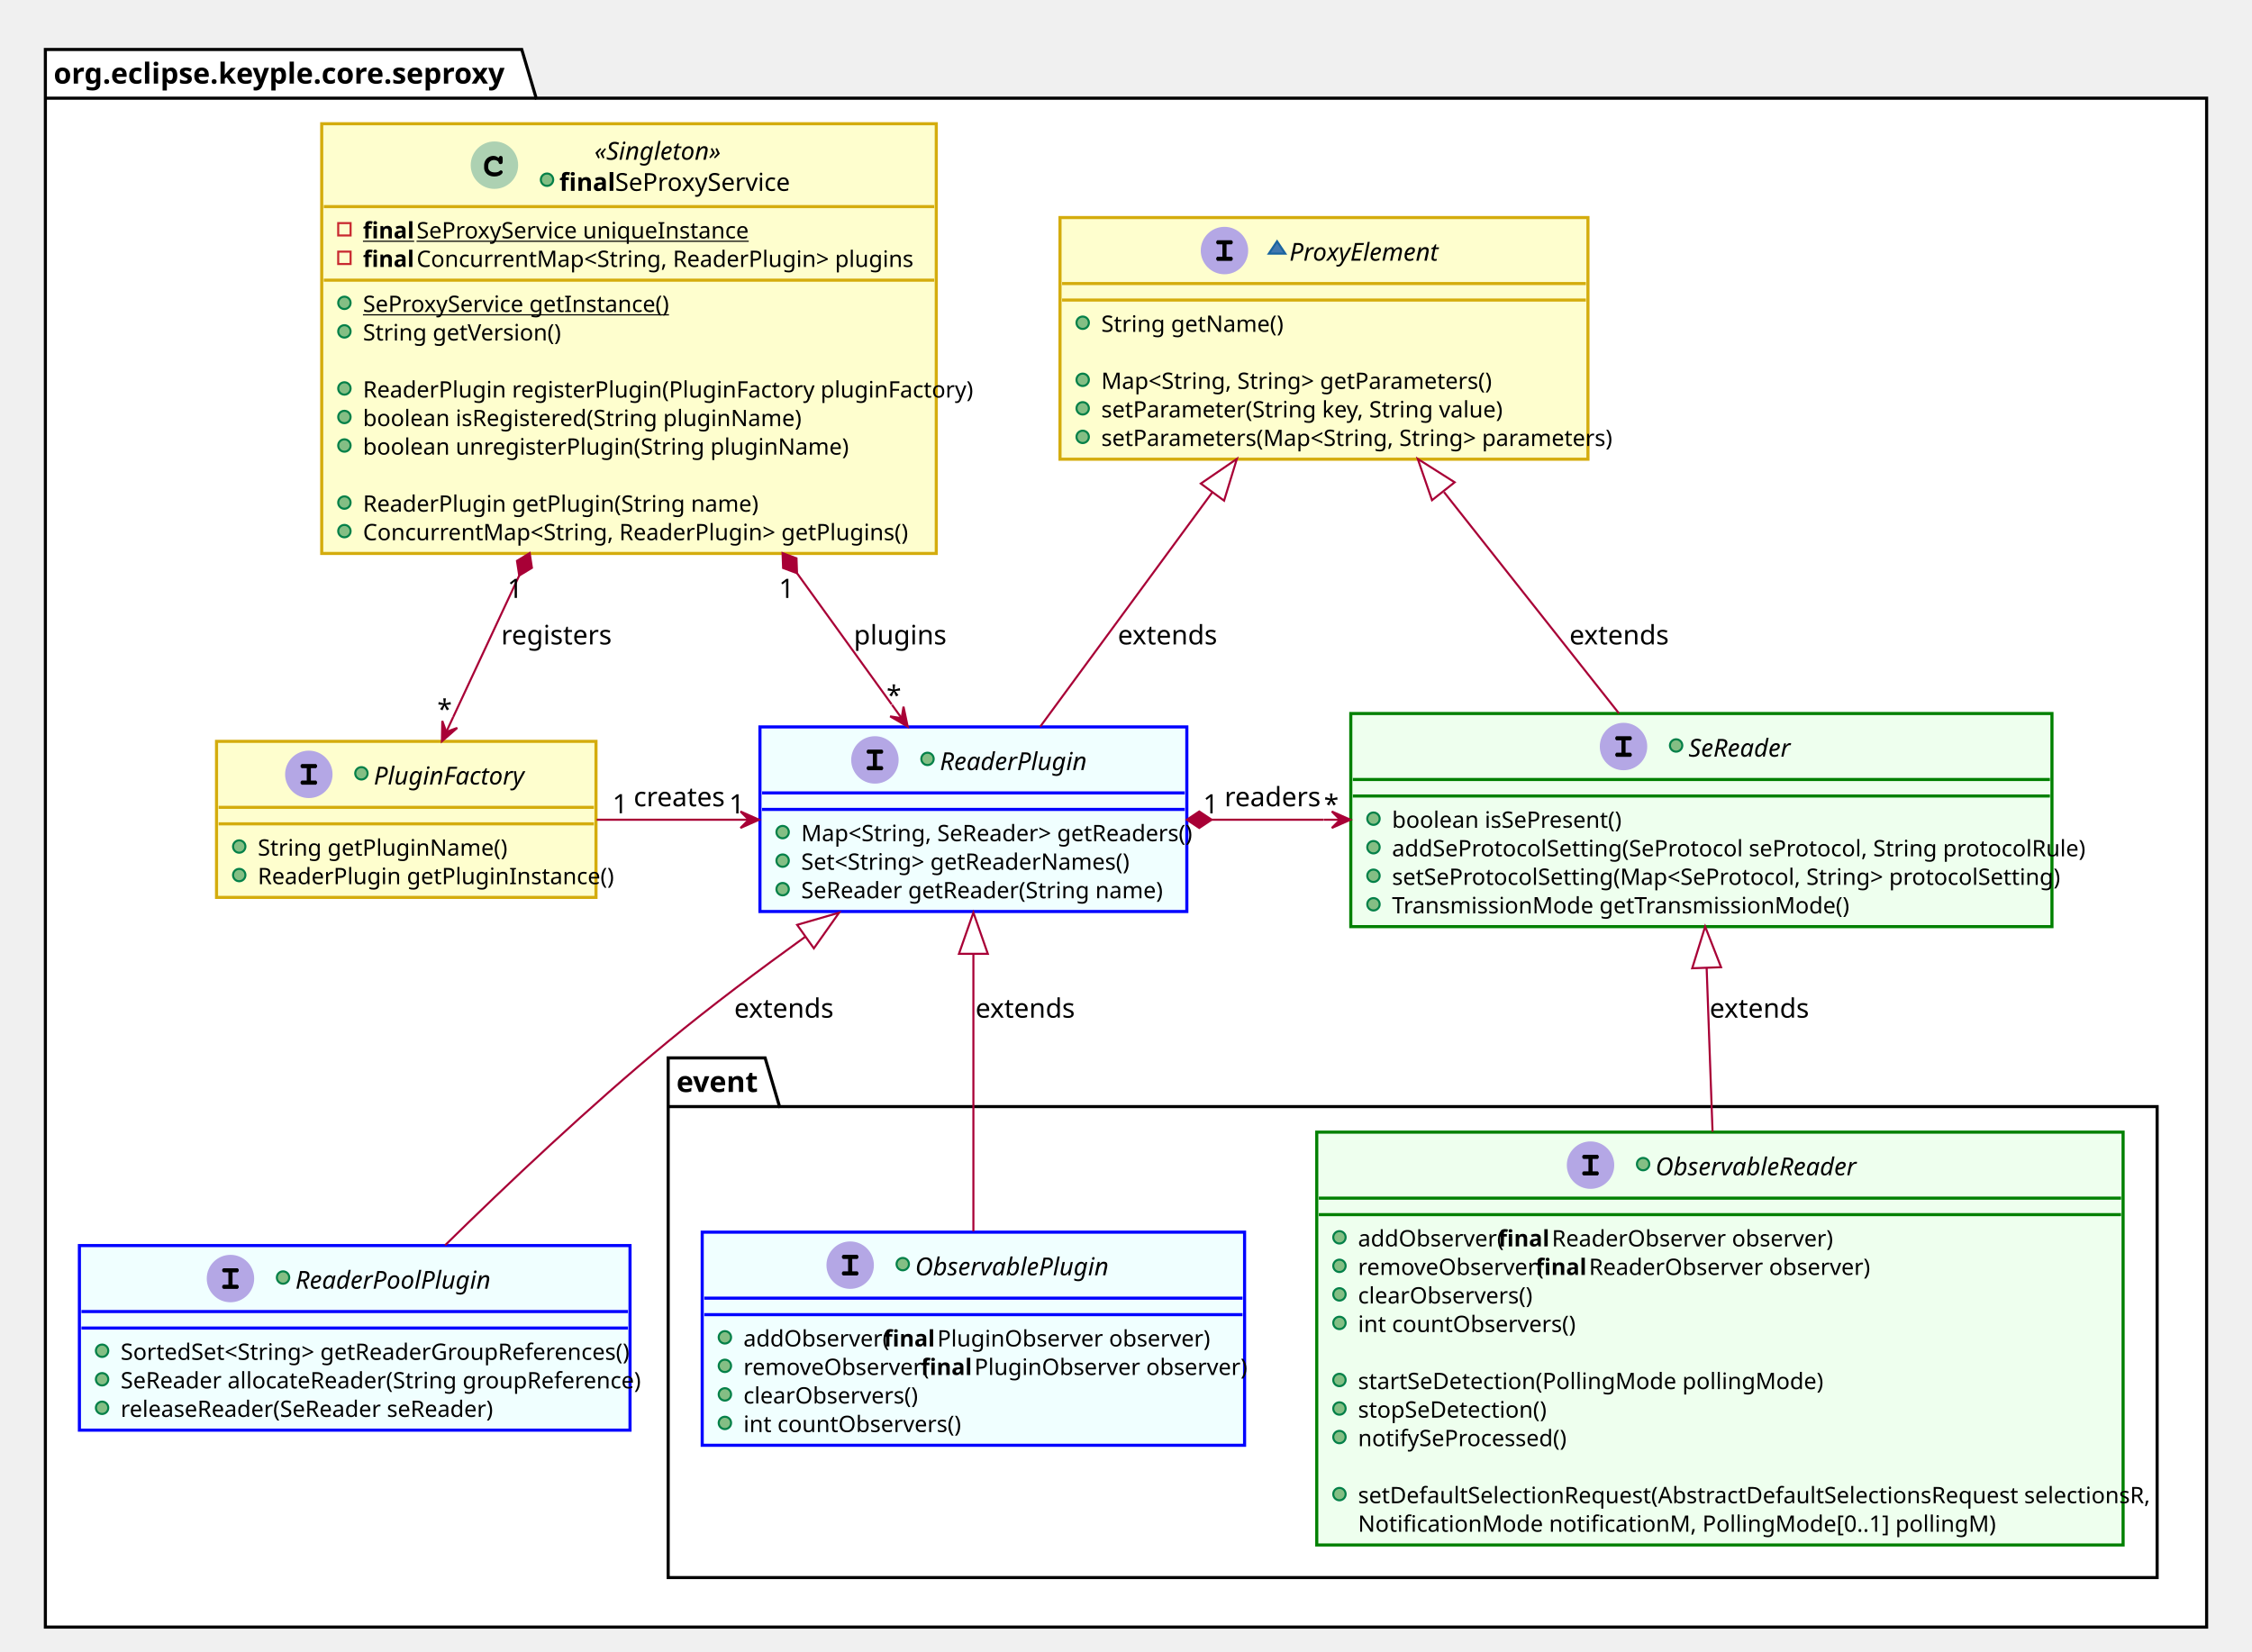
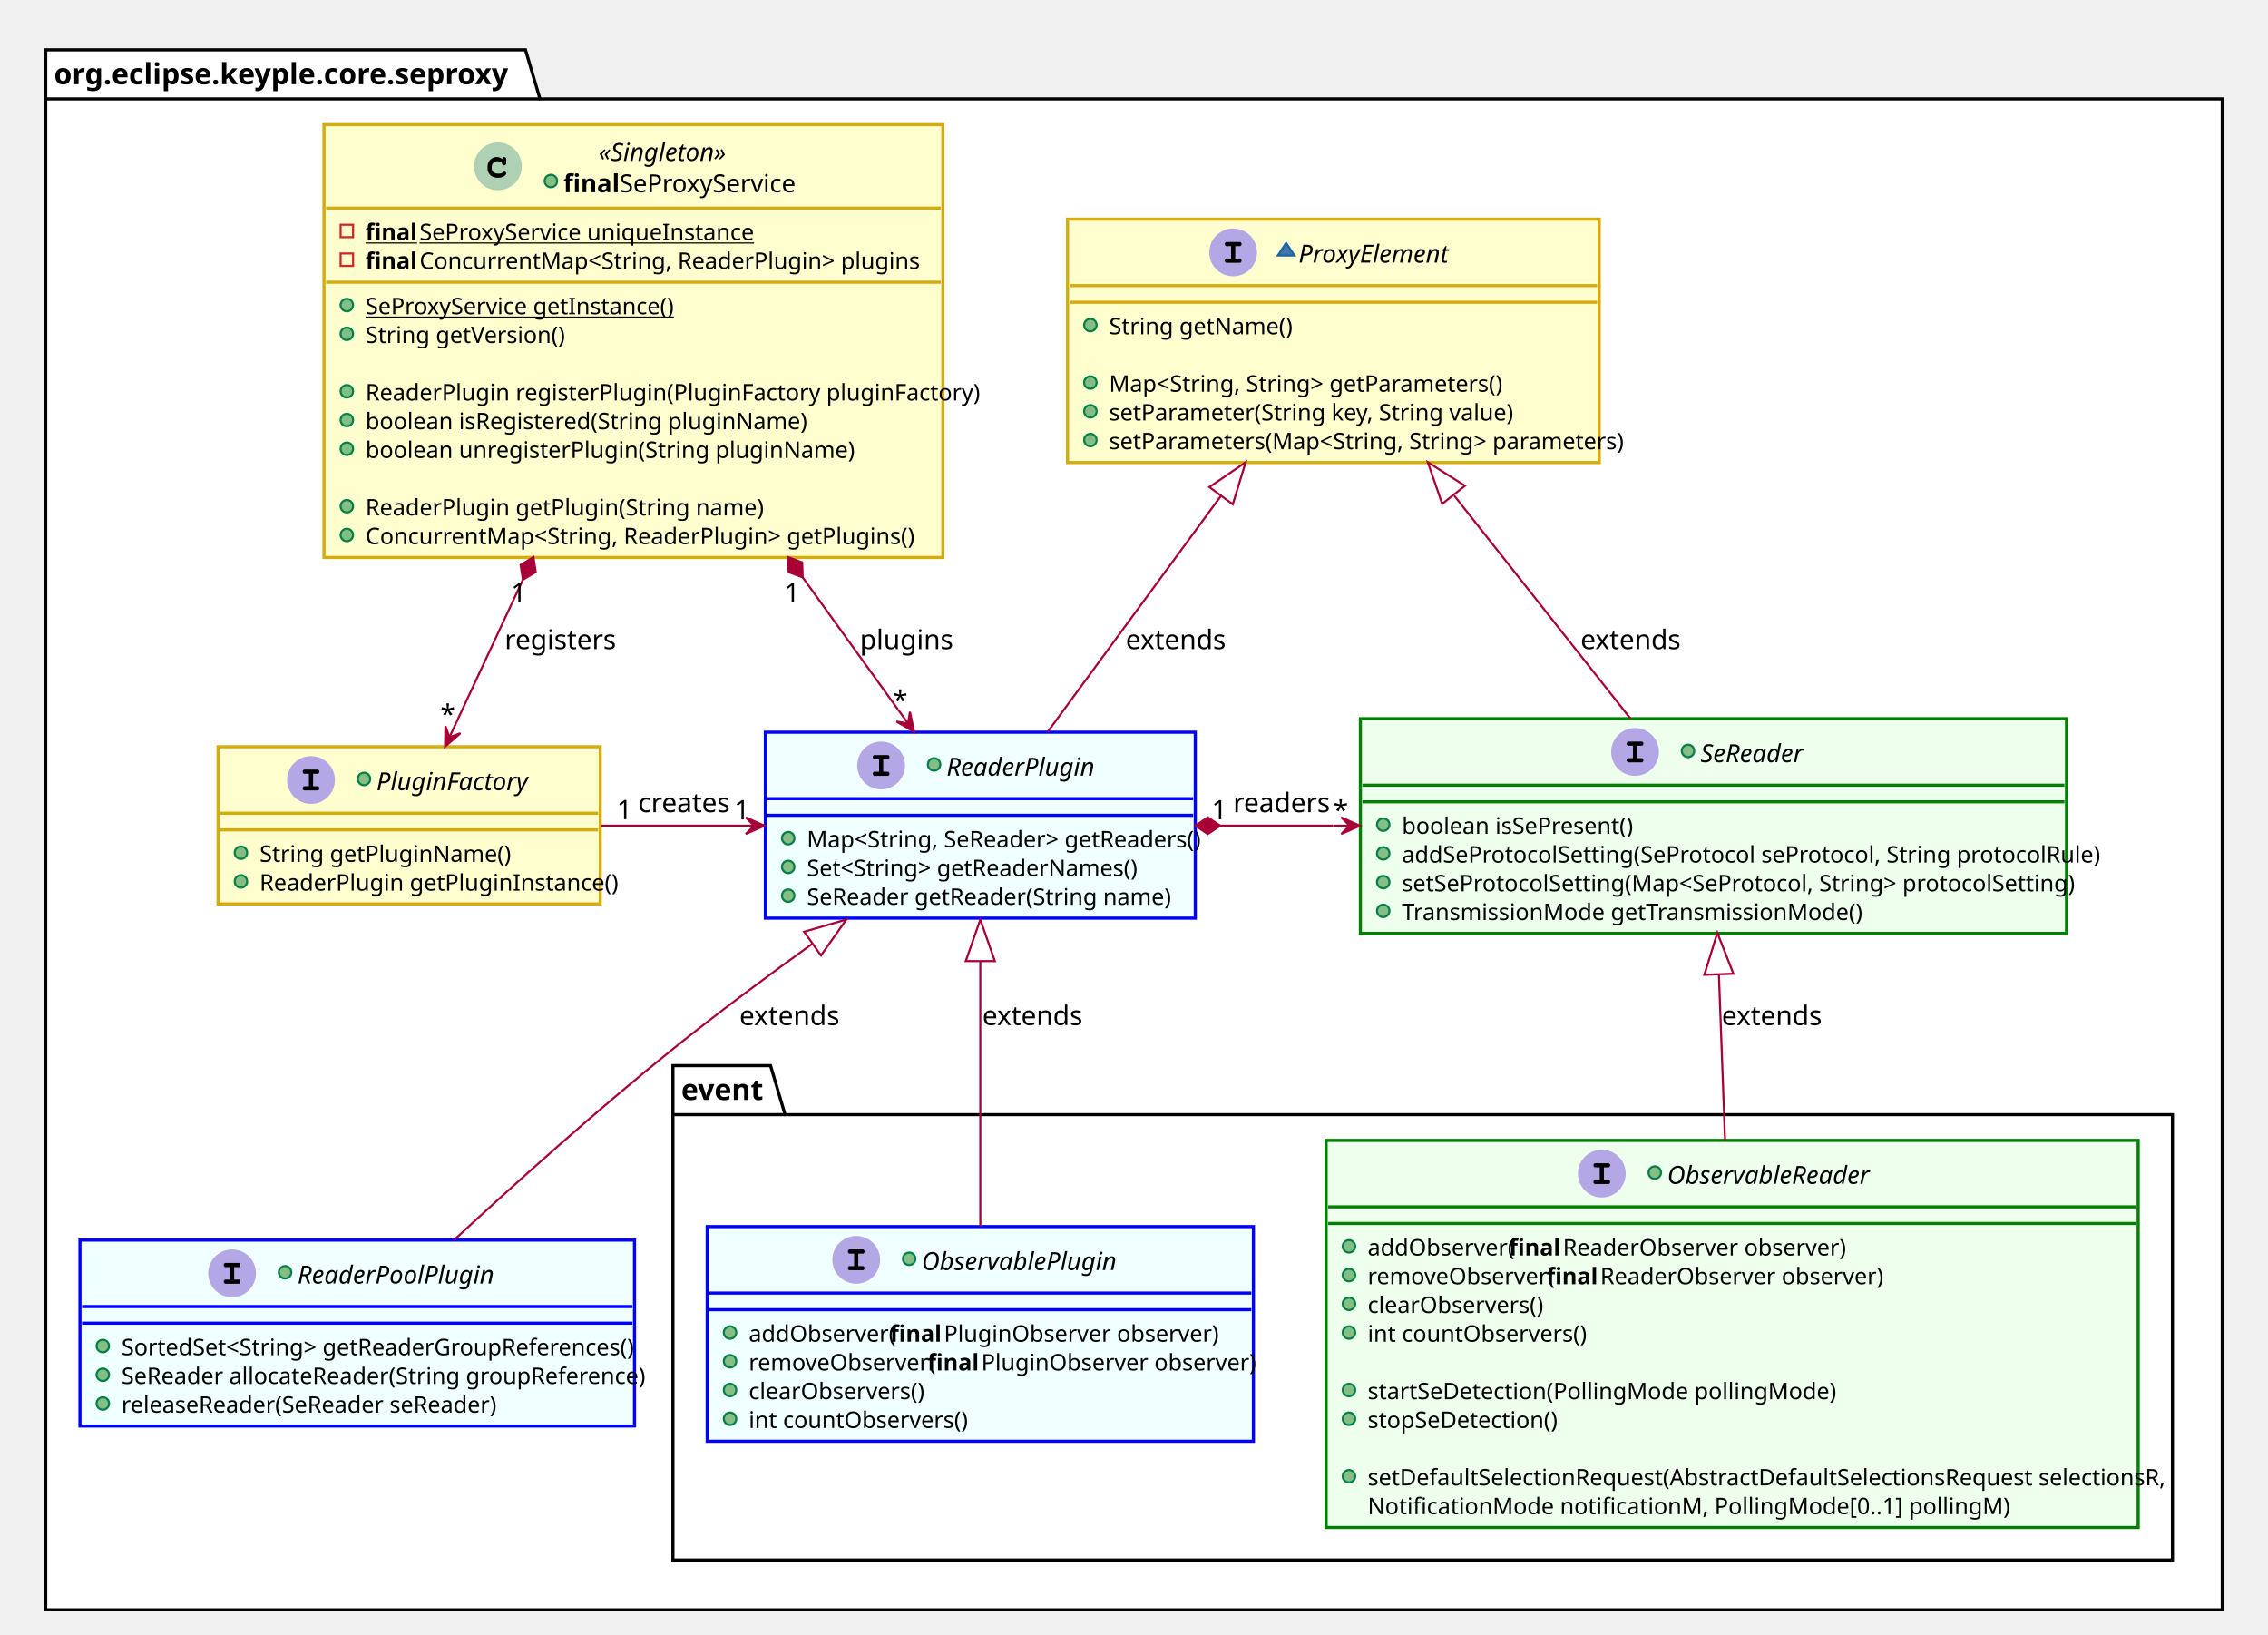
- <svg xmlns="http://www.w3.org/2000/svg" contentScriptType="application/ecmascript" contentStyleType="text/css" height="801px" preserveAspectRatio="none" style="width:1092px;height:801px;" version="1.1" viewBox="0 0 1092 801" width="1092px" zoomAndPan="magnify">
+ <svg xmlns="http://www.w3.org/2000/svg" contentScriptType="application/ecmascript" contentStyleType="text/css" height="787px" preserveAspectRatio="none" style="width:1092px;height:787px;" version="1.1" viewBox="0 0 1092 787" width="1092px" zoomAndPan="magnify">
  <defs />
  <g>
-     <polygon fill="#FFFFFF" points="22,24,253,24,260,47.609,1070,47.609,1070,789,22,789,22,24" style="stroke: #000000; stroke-width: 1.5;" />
+     <polygon fill="#FFFFFF" points="22,24,253,24,260,47.609,1070,47.609,1070,775,22,775,22,24" style="stroke: #000000; stroke-width: 1.5;" />
    <line style="stroke: #000000; stroke-width: 1.5;" x1="22" x2="260" y1="47.609" y2="47.609" />
    <text fill="#000000" font-family="sans-serif" font-size="14" font-weight="bold" lengthAdjust="spacingAndGlyphs" textLength="225" x="26" y="40.533">org.eclipse.keyple.core.seproxy</text>
-     <polygon fill="#FFFFFF" points="324,513,371,513,378,536.609,1046,536.609,1046,765,324,765,324,513" style="stroke: #000000; stroke-width: 1.5;" />
+     <polygon fill="#FFFFFF" points="324,513,371,513,378,536.609,1046,536.609,1046,751,324,751,324,513" style="stroke: #000000; stroke-width: 1.5;" />
    <line style="stroke: #000000; stroke-width: 1.5;" x1="324" x2="378" y1="536.609" y2="536.609" />
    <text fill="#000000" font-family="sans-serif" font-size="14" font-weight="bold" lengthAdjust="spacingAndGlyphs" textLength="41" x="328" y="529.533">event</text>
    <rect fill="#FEFECE" height="208.383" id="SeProxyService" style="stroke: #D4AC0D; stroke-width: 1.5;" width="298" x="156" y="60" />
    <ellipse cx="239.75" cy="80.094" fill="#ADD1B2" rx="11" ry="11" style="stroke: #ADD1B2; stroke-width: 1.0;" />
    <path d="M241.75,76.594 Q241.953,76.094 242.188,75.844 Q242.422,75.594 242.688,75.594 Q243.156,75.594 243.453,75.875 Q243.75,76.156 243.75,76.812 L243.75,78.375 Q243.75,79.031 243.469,79.312 Q243.188,79.594 242.75,79.594 Q242.359,79.594 242.109,79.422 Q241.859,79.25 241.75,78.797 Q241.703,78.484 241.531,78.312 Q241.219,77.984 240.656,77.797 Q240.094,77.594 239.531,77.594 Q238.828,77.594 238.234,77.875 Q237.656,78.156 237.203,78.781 Q236.75,79.406 236.75,80.266 L236.75,81.188 Q236.75,82.219 237.594,82.906 Q238.438,83.594 239.938,83.594 Q240.828,83.594 241.453,83.391 Q241.812,83.281 242.219,82.922 Q242.484,82.719 242.625,82.656 Q242.766,82.594 242.938,82.594 Q243.266,82.594 243.5,82.859 Q243.75,83.109 243.75,83.469 Q243.75,83.812 243.406,84.219 Q242.906,84.812 242.109,85.141 Q241.062,85.594 239.781,85.594 Q238.281,85.594 237.078,85 Q236.109,84.531 235.422,83.516 Q234.75,82.5 234.75,81.297 L234.75,80.203 Q234.75,78.953 235.344,77.859 Q235.953,76.766 237,76.188 Q238.062,75.594 239.25,75.594 Q239.969,75.594 240.594,75.844 Q241.219,76.094 241.75,76.594 Z " />
    <text fill="#000000" font-family="sans-serif" font-size="12" font-style="italic" lengthAdjust="spacingAndGlyphs" textLength="66" x="288.25" y="77.457">«Singleton»</text>
    <ellipse cx="265.25" cy="87.141" fill="#84BE84" rx="3" ry="3" style="stroke: #038048; stroke-width: 1.0;" />
    <text fill="#000000" font-family="sans-serif" font-size="12" font-weight="bold" lengthAdjust="spacingAndGlyphs" textLength="24" x="271.25" y="92.551">final</text>
    <text fill="#000000" font-family="sans-serif" font-size="12" lengthAdjust="spacingAndGlyphs" textLength="84" x="298.25" y="92.551">SeProxyService</text>
    <line style="stroke: #D4AC0D; stroke-width: 1.5;" x1="157" x2="453" y1="100.188" y2="100.188" />
    <rect fill="none" height="6" style="stroke: #C82930; stroke-width: 1.0;" width="6" x="164" y="108.188" />
    <text fill="#000000" font-family="sans-serif" font-size="11" font-weight="bold" lengthAdjust="spacingAndGlyphs" text-decoration="underline" textLength="23" x="176" y="115.606">final</text>
    <text fill="#000000" font-family="sans-serif" font-size="11" lengthAdjust="spacingAndGlyphs" text-decoration="underline" textLength="154" x="202" y="115.606">SeProxyService uniqueInstance</text>
    <rect fill="none" height="6" style="stroke: #C82930; stroke-width: 1.0;" width="6" x="164" y="122.023" />
    <text fill="#000000" font-family="sans-serif" font-size="11" font-weight="bold" lengthAdjust="spacingAndGlyphs" textLength="23" x="176" y="129.442">final</text>
    <text fill="#000000" font-family="sans-serif" font-size="11" lengthAdjust="spacingAndGlyphs" textLength="220" x="202" y="129.442">ConcurrentMap&lt;String, ReaderPlugin&gt; plugins</text>
    <line style="stroke: #D4AC0D; stroke-width: 1.5;" x1="157" x2="453" y1="135.859" y2="135.859" />
    <ellipse cx="167" cy="146.859" fill="#84BE84" rx="3" ry="3" style="stroke: #038048; stroke-width: 1.0;" />
    <text fill="#000000" font-family="sans-serif" font-size="11" lengthAdjust="spacingAndGlyphs" text-decoration="underline" textLength="145" x="176" y="151.278">SeProxyService getInstance()</text>
    <ellipse cx="167" cy="160.695" fill="#84BE84" rx="3" ry="3" style="stroke: #038048; stroke-width: 1.0;" />
    <text fill="#000000" font-family="sans-serif" font-size="11" lengthAdjust="spacingAndGlyphs" textLength="92" x="176" y="165.114">String getVersion()</text>
    <text fill="#000000" font-family="sans-serif" font-size="11" lengthAdjust="spacingAndGlyphs" textLength="0" x="179" y="178.95" />
    <ellipse cx="167" cy="188.367" fill="#84BE84" rx="3" ry="3" style="stroke: #038048; stroke-width: 1.0;" />
    <text fill="#000000" font-family="sans-serif" font-size="11" lengthAdjust="spacingAndGlyphs" textLength="272" x="176" y="192.786">ReaderPlugin registerPlugin(PluginFactory pluginFactory)</text>
    <ellipse cx="167" cy="202.203" fill="#84BE84" rx="3" ry="3" style="stroke: #038048; stroke-width: 1.0;" />
    <text fill="#000000" font-family="sans-serif" font-size="11" lengthAdjust="spacingAndGlyphs" textLength="195" x="176" y="206.622">boolean isRegistered(String pluginName)</text>
    <ellipse cx="167" cy="216.039" fill="#84BE84" rx="3" ry="3" style="stroke: #038048; stroke-width: 1.0;" />
    <text fill="#000000" font-family="sans-serif" font-size="11" lengthAdjust="spacingAndGlyphs" textLength="212" x="176" y="220.458">boolean unregisterPlugin(String pluginName)</text>
    <text fill="#000000" font-family="sans-serif" font-size="11" lengthAdjust="spacingAndGlyphs" textLength="0" x="179" y="234.294" />
    <ellipse cx="167" cy="243.711" fill="#84BE84" rx="3" ry="3" style="stroke: #038048; stroke-width: 1.0;" />
    <text fill="#000000" font-family="sans-serif" font-size="11" lengthAdjust="spacingAndGlyphs" textLength="174" x="176" y="248.13">ReaderPlugin getPlugin(String name)</text>
    <ellipse cx="167" cy="257.547" fill="#84BE84" rx="3" ry="3" style="stroke: #038048; stroke-width: 1.0;" />
    <text fill="#000000" font-family="sans-serif" font-size="11" lengthAdjust="spacingAndGlyphs" textLength="243" x="176" y="261.966">ConcurrentMap&lt;String, ReaderPlugin&gt; getPlugins()</text>
    <rect fill="#FEFECE" height="117.18" id="ProxyElement" style="stroke: #D4AC0D; stroke-width: 1.5;" width="256" x="514" y="105.5" />
    <ellipse cx="593.75" cy="121.5" fill="#B4A7E5" rx="11" ry="11" style="stroke: #B4A7E5; stroke-width: 1.0;" />
    <path d="M594.75,118.5 L594.75,124.5 L596.75,124.5 L597.234,124.5 L597.75,125.125 L597.75,125.5 L597.75,125.875 L597.234,126.5 L596.75,126.5 L590.75,126.5 L590.266,126.5 L589.75,125.875 L589.75,125.5 L589.75,125.125 L590.266,124.5 L590.75,124.5 L592.75,124.5 L592.75,118.5 L590.75,118.5 L590.266,118.5 L589.75,117.875 L589.75,117.5 L589.75,117.125 L590.266,116.5 L590.75,116.5 L596.75,116.5 L597.234,116.5 L597.75,117.125 L597.75,117.5 L597.75,117.875 L597.234,118.5 L596.75,118.5 L594.75,118.5 Z " />
    <polygon fill="#4177AF" points="619.25,117,615.25,123,623.25,123" style="stroke: #1963A0; stroke-width: 1.0;" />
    <text fill="#000000" font-family="sans-serif" font-size="12" font-style="italic" lengthAdjust="spacingAndGlyphs" textLength="77" x="625.25" y="126.41">ProxyElement</text>
    <line style="stroke: #D4AC0D; stroke-width: 1.5;" x1="515" x2="769" y1="137.5" y2="137.5" />
    <line style="stroke: #D4AC0D; stroke-width: 1.5;" x1="515" x2="769" y1="145.5" y2="145.5" />
    <ellipse cx="525" cy="156.5" fill="#84BE84" rx="3" ry="3" style="stroke: #038048; stroke-width: 1.0;" />
    <text fill="#000000" font-family="sans-serif" font-size="11" lengthAdjust="spacingAndGlyphs" textLength="81" x="534" y="160.919">String getName()</text>
    <text fill="#000000" font-family="sans-serif" font-size="11" lengthAdjust="spacingAndGlyphs" textLength="0" x="537" y="174.755" />
    <ellipse cx="525" cy="184.172" fill="#84BE84" rx="3" ry="3" style="stroke: #038048; stroke-width: 1.0;" />
    <text fill="#000000" font-family="sans-serif" font-size="11" lengthAdjust="spacingAndGlyphs" textLength="175" x="534" y="188.591">Map&lt;String, String&gt; getParameters()</text>
    <ellipse cx="525" cy="198.008" fill="#84BE84" rx="3" ry="3" style="stroke: #038048; stroke-width: 1.0;" />
    <text fill="#000000" font-family="sans-serif" font-size="11" lengthAdjust="spacingAndGlyphs" textLength="183" x="534" y="202.427">setParameter(String key, String value)</text>
    <ellipse cx="525" cy="211.844" fill="#84BE84" rx="3" ry="3" style="stroke: #038048; stroke-width: 1.0;" />
    <text fill="#000000" font-family="sans-serif" font-size="11" lengthAdjust="spacingAndGlyphs" textLength="230" x="534" y="216.263">setParameters(Map&lt;String, String&gt; parameters)</text>
    <rect fill="#FEFECE" height="75.672" id="PluginFactory" style="stroke: #D4AC0D; stroke-width: 1.5;" width="184" x="105" y="359.5" />
    <ellipse cx="149.75" cy="375.5" fill="#B4A7E5" rx="11" ry="11" style="stroke: #B4A7E5; stroke-width: 1.0;" />
    <path d="M150.75,372.5 L150.75,378.5 L152.75,378.5 L153.234,378.5 L153.75,379.125 L153.75,379.5 L153.75,379.875 L153.234,380.5 L152.75,380.5 L146.75,380.5 L146.266,380.5 L145.75,379.875 L145.75,379.5 L145.75,379.125 L146.266,378.5 L146.75,378.5 L148.75,378.5 L148.75,372.5 L146.75,372.5 L146.266,372.5 L145.75,371.875 L145.75,371.5 L145.75,371.125 L146.266,370.5 L146.75,370.5 L152.75,370.5 L153.234,370.5 L153.75,371.125 L153.75,371.5 L153.75,371.875 L153.234,372.5 L152.75,372.5 L150.75,372.5 Z " />
    <ellipse cx="175.25" cy="375" fill="#84BE84" rx="3" ry="3" style="stroke: #038048; stroke-width: 1.0;" />
    <text fill="#000000" font-family="sans-serif" font-size="12" font-style="italic" lengthAdjust="spacingAndGlyphs" textLength="75" x="181.25" y="380.41">PluginFactory</text>
    <line style="stroke: #D4AC0D; stroke-width: 1.5;" x1="106" x2="288" y1="391.5" y2="391.5" />
    <line style="stroke: #D4AC0D; stroke-width: 1.5;" x1="106" x2="288" y1="399.5" y2="399.5" />
    <ellipse cx="116" cy="410.5" fill="#84BE84" rx="3" ry="3" style="stroke: #038048; stroke-width: 1.0;" />
    <text fill="#000000" font-family="sans-serif" font-size="11" lengthAdjust="spacingAndGlyphs" textLength="109" x="125" y="414.919">String getPluginName()</text>
    <ellipse cx="116" cy="424.336" fill="#84BE84" rx="3" ry="3" style="stroke: #038048; stroke-width: 1.0;" />
    <text fill="#000000" font-family="sans-serif" font-size="11" lengthAdjust="spacingAndGlyphs" textLength="158" x="125" y="428.755">ReaderPlugin getPluginInstance()</text>
    <rect fill="#F0FFFF" height="89.508" id="ReaderPlugin" style="stroke: #0000FF; stroke-width: 1.5;" width="207" x="368.5" y="352.5" />
    <ellipse cx="424.25" cy="368.5" fill="#B4A7E5" rx="11" ry="11" style="stroke: #B4A7E5; stroke-width: 1.0;" />
    <path d="M425.25,365.5 L425.25,371.5 L427.25,371.5 L427.734,371.5 L428.25,372.125 L428.25,372.5 L428.25,372.875 L427.734,373.5 L427.25,373.5 L421.25,373.5 L420.766,373.5 L420.25,372.875 L420.25,372.5 L420.25,372.125 L420.766,371.5 L421.25,371.5 L423.25,371.5 L423.25,365.5 L421.25,365.5 L420.766,365.5 L420.25,364.875 L420.25,364.5 L420.25,364.125 L420.766,363.5 L421.25,363.5 L427.25,363.5 L427.734,363.5 L428.25,364.125 L428.25,364.5 L428.25,364.875 L427.734,365.5 L427.25,365.5 L425.25,365.5 Z " />
    <ellipse cx="449.75" cy="368" fill="#84BE84" rx="3" ry="3" style="stroke: #038048; stroke-width: 1.0;" />
    <text fill="#000000" font-family="sans-serif" font-size="12" font-style="italic" lengthAdjust="spacingAndGlyphs" textLength="76" x="455.75" y="373.41">ReaderPlugin</text>
    <line style="stroke: #0000FF; stroke-width: 1.5;" x1="369.5" x2="574.5" y1="384.5" y2="384.5" />
    <line style="stroke: #0000FF; stroke-width: 1.5;" x1="369.5" x2="574.5" y1="392.5" y2="392.5" />
    <ellipse cx="379.5" cy="403.5" fill="#84BE84" rx="3" ry="3" style="stroke: #038048; stroke-width: 1.0;" />
    <text fill="#000000" font-family="sans-serif" font-size="11" lengthAdjust="spacingAndGlyphs" textLength="181" x="388.5" y="407.919">Map&lt;String, SeReader&gt; getReaders()</text>
    <ellipse cx="379.5" cy="417.336" fill="#84BE84" rx="3" ry="3" style="stroke: #038048; stroke-width: 1.0;" />
    <text fill="#000000" font-family="sans-serif" font-size="11" lengthAdjust="spacingAndGlyphs" textLength="150" x="388.5" y="421.755">Set&lt;String&gt; getReaderNames()</text>
    <ellipse cx="379.5" cy="431.172" fill="#84BE84" rx="3" ry="3" style="stroke: #038048; stroke-width: 1.0;" />
    <text fill="#000000" font-family="sans-serif" font-size="11" lengthAdjust="spacingAndGlyphs" textLength="166" x="388.5" y="435.591">SeReader getReader(String name)</text>
    <rect fill="#EEFFEE" height="103.344" id="SeReader" style="stroke: #008000; stroke-width: 1.5;" width="340" x="655" y="346" />
    <ellipse cx="787.25" cy="362" fill="#B4A7E5" rx="11" ry="11" style="stroke: #B4A7E5; stroke-width: 1.0;" />
    <path d="M788.25,359 L788.25,365 L790.25,365 L790.734,365 L791.25,365.625 L791.25,366 L791.25,366.375 L790.734,367 L790.25,367 L784.25,367 L783.766,367 L783.25,366.375 L783.25,366 L783.25,365.625 L783.766,365 L784.25,365 L786.25,365 L786.25,359 L784.25,359 L783.766,359 L783.25,358.375 L783.25,358 L783.25,357.625 L783.766,357 L784.25,357 L790.25,357 L790.734,357 L791.25,357.625 L791.25,358 L791.25,358.375 L790.734,359 L790.25,359 L788.25,359 Z " />
    <ellipse cx="812.75" cy="361.5" fill="#84BE84" rx="3" ry="3" style="stroke: #038048; stroke-width: 1.0;" />
    <text fill="#000000" font-family="sans-serif" font-size="12" font-style="italic" lengthAdjust="spacingAndGlyphs" textLength="56" x="818.75" y="366.91">SeReader</text>
    <line style="stroke: #008000; stroke-width: 1.5;" x1="656" x2="994" y1="378" y2="378" />
    <line style="stroke: #008000; stroke-width: 1.5;" x1="656" x2="994" y1="386" y2="386" />
    <ellipse cx="666" cy="397" fill="#84BE84" rx="3" ry="3" style="stroke: #038048; stroke-width: 1.0;" />
    <text fill="#000000" font-family="sans-serif" font-size="11" lengthAdjust="spacingAndGlyphs" textLength="107" x="675" y="401.419">boolean isSePresent()</text>
    <ellipse cx="666" cy="410.836" fill="#84BE84" rx="3" ry="3" style="stroke: #038048; stroke-width: 1.0;" />
    <text fill="#000000" font-family="sans-serif" font-size="11" lengthAdjust="spacingAndGlyphs" textLength="314" x="675" y="415.255">addSeProtocolSetting(SeProtocol seProtocol, String protocolRule)</text>
    <ellipse cx="666" cy="424.672" fill="#84BE84" rx="3" ry="3" style="stroke: #038048; stroke-width: 1.0;" />
    <text fill="#000000" font-family="sans-serif" font-size="11" lengthAdjust="spacingAndGlyphs" textLength="301" x="675" y="429.091">setSeProtocolSetting(Map&lt;SeProtocol, String&gt; protocolSetting)</text>
    <ellipse cx="666" cy="438.508" fill="#84BE84" rx="3" ry="3" style="stroke: #038048; stroke-width: 1.0;" />
    <text fill="#000000" font-family="sans-serif" font-size="11" lengthAdjust="spacingAndGlyphs" textLength="206" x="675" y="442.927">TransmissionMode getTransmissionMode()</text>
-     <rect fill="#F0FFFF" height="89.508" id="ReaderPoolPlugin" style="stroke: #0000FF; stroke-width: 1.5;" width="267" x="38.5" y="604" />
-     <ellipse cx="111.75" cy="620" fill="#B4A7E5" rx="11" ry="11" style="stroke: #B4A7E5; stroke-width: 1.0;" />
-     <path d="M112.75,617 L112.75,623 L114.75,623 L115.234,623 L115.75,623.625 L115.75,624 L115.75,624.375 L115.234,625 L114.75,625 L108.75,625 L108.266,625 L107.75,624.375 L107.75,624 L107.75,623.625 L108.266,623 L108.75,623 L110.75,623 L110.75,617 L108.75,617 L108.266,617 L107.75,616.375 L107.75,616 L107.75,615.625 L108.266,615 L108.75,615 L114.75,615 L115.234,615 L115.75,615.625 L115.75,616 L115.75,616.375 L115.234,617 L114.75,617 L112.75,617 Z " />
-     <ellipse cx="137.25" cy="619.5" fill="#84BE84" rx="3" ry="3" style="stroke: #038048; stroke-width: 1.0;" />
-     <text fill="#000000" font-family="sans-serif" font-size="12" font-style="italic" lengthAdjust="spacingAndGlyphs" textLength="101" x="143.25" y="624.91">ReaderPoolPlugin</text>
-     <line style="stroke: #0000FF; stroke-width: 1.5;" x1="39.5" x2="304.5" y1="636" y2="636" />
-     <line style="stroke: #0000FF; stroke-width: 1.5;" x1="39.5" x2="304.5" y1="644" y2="644" />
-     <ellipse cx="49.5" cy="655" fill="#84BE84" rx="3" ry="3" style="stroke: #038048; stroke-width: 1.0;" />
-     <text fill="#000000" font-family="sans-serif" font-size="11" lengthAdjust="spacingAndGlyphs" textLength="236" x="58.5" y="659.419">SortedSet&lt;String&gt; getReaderGroupReferences()</text>
-     <ellipse cx="49.5" cy="668.836" fill="#84BE84" rx="3" ry="3" style="stroke: #038048; stroke-width: 1.0;" />
-     <text fill="#000000" font-family="sans-serif" font-size="11" lengthAdjust="spacingAndGlyphs" textLength="241" x="58.5" y="673.255">SeReader allocateReader(String groupReference)</text>
-     <ellipse cx="49.5" cy="682.672" fill="#84BE84" rx="3" ry="3" style="stroke: #038048; stroke-width: 1.0;" />
-     <text fill="#000000" font-family="sans-serif" font-size="11" lengthAdjust="spacingAndGlyphs" textLength="177" x="58.5" y="687.091">releaseReader(SeReader seReader)</text>
-     <rect fill="#F0FFFF" height="103.344" id="ObservablePlugin" style="stroke: #0000FF; stroke-width: 1.5;" width="263" x="340.5" y="597.5" />
-     <ellipse cx="412.25" cy="613.5" fill="#B4A7E5" rx="11" ry="11" style="stroke: #B4A7E5; stroke-width: 1.0;" />
-     <path d="M413.25,610.5 L413.25,616.5 L415.25,616.5 L415.734,616.5 L416.25,617.125 L416.25,617.5 L416.25,617.875 L415.734,618.5 L415.25,618.5 L409.25,618.5 L408.766,618.5 L408.25,617.875 L408.25,617.5 L408.25,617.125 L408.766,616.5 L409.25,616.5 L411.25,616.5 L411.25,610.5 L409.25,610.5 L408.766,610.5 L408.25,609.875 L408.25,609.5 L408.25,609.125 L408.766,608.5 L409.25,608.5 L415.25,608.5 L415.734,608.5 L416.25,609.125 L416.25,609.5 L416.25,609.875 L415.734,610.5 L415.25,610.5 L413.25,610.5 Z " />
-     <ellipse cx="437.75" cy="613" fill="#84BE84" rx="3" ry="3" style="stroke: #038048; stroke-width: 1.0;" />
-     <text fill="#000000" font-family="sans-serif" font-size="12" font-style="italic" lengthAdjust="spacingAndGlyphs" textLength="100" x="443.75" y="618.41">ObservablePlugin</text>
-     <line style="stroke: #0000FF; stroke-width: 1.5;" x1="341.5" x2="602.5" y1="629.5" y2="629.5" />
-     <line style="stroke: #0000FF; stroke-width: 1.5;" x1="341.5" x2="602.5" y1="637.5" y2="637.5" />
-     <ellipse cx="351.5" cy="648.5" fill="#84BE84" rx="3" ry="3" style="stroke: #038048; stroke-width: 1.0;" />
-     <text fill="#000000" font-family="sans-serif" font-size="11" lengthAdjust="spacingAndGlyphs" textLength="68" x="360.5" y="652.919">addObserver(</text>
-     <text fill="#000000" font-family="sans-serif" font-size="11" font-weight="bold" lengthAdjust="spacingAndGlyphs" textLength="23" x="428.5" y="652.919">final</text>
-     <text fill="#000000" font-family="sans-serif" font-size="11" lengthAdjust="spacingAndGlyphs" textLength="125" x="454.5" y="652.919">PluginObserver observer)</text>
-     <ellipse cx="351.5" cy="662.336" fill="#84BE84" rx="3" ry="3" style="stroke: #038048; stroke-width: 1.0;" />
-     <text fill="#000000" font-family="sans-serif" font-size="11" lengthAdjust="spacingAndGlyphs" textLength="86" x="360.5" y="666.755">removeObserver(</text>
-     <text fill="#000000" font-family="sans-serif" font-size="11" font-weight="bold" lengthAdjust="spacingAndGlyphs" textLength="23" x="446.5" y="666.755">final</text>
-     <text fill="#000000" font-family="sans-serif" font-size="11" lengthAdjust="spacingAndGlyphs" textLength="125" x="472.5" y="666.755">PluginObserver observer)</text>
-     <ellipse cx="351.5" cy="676.172" fill="#84BE84" rx="3" ry="3" style="stroke: #038048; stroke-width: 1.0;" />
-     <text fill="#000000" font-family="sans-serif" font-size="11" lengthAdjust="spacingAndGlyphs" textLength="84" x="360.5" y="680.591">clearObservers()</text>
-     <ellipse cx="351.5" cy="690.008" fill="#84BE84" rx="3" ry="3" style="stroke: #038048; stroke-width: 1.0;" />
-     <text fill="#000000" font-family="sans-serif" font-size="11" lengthAdjust="spacingAndGlyphs" textLength="101" x="360.5" y="694.427">int countObservers()</text>
-     <rect fill="#EEFFEE" height="200.195" id="ObservableReader" style="stroke: #008000; stroke-width: 1.5;" width="391" x="638.5" y="549" />
+     <rect fill="#F0FFFF" height="89.508" id="ReaderPoolPlugin" style="stroke: #0000FF; stroke-width: 1.5;" width="267" x="38.5" y="597" />
+     <ellipse cx="111.75" cy="613" fill="#B4A7E5" rx="11" ry="11" style="stroke: #B4A7E5; stroke-width: 1.0;" />
+     <path d="M112.75,610 L112.75,616 L114.75,616 L115.234,616 L115.75,616.625 L115.75,617 L115.75,617.375 L115.234,618 L114.75,618 L108.75,618 L108.266,618 L107.75,617.375 L107.75,617 L107.75,616.625 L108.266,616 L108.75,616 L110.75,616 L110.75,610 L108.75,610 L108.266,610 L107.75,609.375 L107.75,609 L107.75,608.625 L108.266,608 L108.75,608 L114.75,608 L115.234,608 L115.75,608.625 L115.75,609 L115.75,609.375 L115.234,610 L114.75,610 L112.75,610 Z " />
+     <ellipse cx="137.25" cy="612.5" fill="#84BE84" rx="3" ry="3" style="stroke: #038048; stroke-width: 1.0;" />
+     <text fill="#000000" font-family="sans-serif" font-size="12" font-style="italic" lengthAdjust="spacingAndGlyphs" textLength="101" x="143.25" y="617.91">ReaderPoolPlugin</text>
+     <line style="stroke: #0000FF; stroke-width: 1.5;" x1="39.5" x2="304.5" y1="629" y2="629" />
+     <line style="stroke: #0000FF; stroke-width: 1.5;" x1="39.5" x2="304.5" y1="637" y2="637" />
+     <ellipse cx="49.5" cy="648" fill="#84BE84" rx="3" ry="3" style="stroke: #038048; stroke-width: 1.0;" />
+     <text fill="#000000" font-family="sans-serif" font-size="11" lengthAdjust="spacingAndGlyphs" textLength="236" x="58.5" y="652.419">SortedSet&lt;String&gt; getReaderGroupReferences()</text>
+     <ellipse cx="49.5" cy="661.836" fill="#84BE84" rx="3" ry="3" style="stroke: #038048; stroke-width: 1.0;" />
+     <text fill="#000000" font-family="sans-serif" font-size="11" lengthAdjust="spacingAndGlyphs" textLength="241" x="58.5" y="666.255">SeReader allocateReader(String groupReference)</text>
+     <ellipse cx="49.5" cy="675.672" fill="#84BE84" rx="3" ry="3" style="stroke: #038048; stroke-width: 1.0;" />
+     <text fill="#000000" font-family="sans-serif" font-size="11" lengthAdjust="spacingAndGlyphs" textLength="177" x="58.5" y="680.091">releaseReader(SeReader seReader)</text>
+     <rect fill="#F0FFFF" height="103.344" id="ObservablePlugin" style="stroke: #0000FF; stroke-width: 1.5;" width="263" x="340.5" y="590.5" />
+     <ellipse cx="412.25" cy="606.5" fill="#B4A7E5" rx="11" ry="11" style="stroke: #B4A7E5; stroke-width: 1.0;" />
+     <path d="M413.25,603.5 L413.25,609.5 L415.25,609.5 L415.734,609.5 L416.25,610.125 L416.25,610.5 L416.25,610.875 L415.734,611.5 L415.25,611.5 L409.25,611.5 L408.766,611.5 L408.25,610.875 L408.25,610.5 L408.25,610.125 L408.766,609.5 L409.25,609.5 L411.25,609.5 L411.25,603.5 L409.25,603.5 L408.766,603.5 L408.25,602.875 L408.25,602.5 L408.25,602.125 L408.766,601.5 L409.25,601.5 L415.25,601.5 L415.734,601.5 L416.25,602.125 L416.25,602.5 L416.25,602.875 L415.734,603.5 L415.25,603.5 L413.25,603.5 Z " />
+     <ellipse cx="437.75" cy="606" fill="#84BE84" rx="3" ry="3" style="stroke: #038048; stroke-width: 1.0;" />
+     <text fill="#000000" font-family="sans-serif" font-size="12" font-style="italic" lengthAdjust="spacingAndGlyphs" textLength="100" x="443.75" y="611.41">ObservablePlugin</text>
+     <line style="stroke: #0000FF; stroke-width: 1.5;" x1="341.5" x2="602.5" y1="622.5" y2="622.5" />
+     <line style="stroke: #0000FF; stroke-width: 1.5;" x1="341.5" x2="602.5" y1="630.5" y2="630.5" />
+     <ellipse cx="351.5" cy="641.5" fill="#84BE84" rx="3" ry="3" style="stroke: #038048; stroke-width: 1.0;" />
+     <text fill="#000000" font-family="sans-serif" font-size="11" lengthAdjust="spacingAndGlyphs" textLength="68" x="360.5" y="645.919">addObserver(</text>
+     <text fill="#000000" font-family="sans-serif" font-size="11" font-weight="bold" lengthAdjust="spacingAndGlyphs" textLength="23" x="428.5" y="645.919">final</text>
+     <text fill="#000000" font-family="sans-serif" font-size="11" lengthAdjust="spacingAndGlyphs" textLength="125" x="454.5" y="645.919">PluginObserver observer)</text>
+     <ellipse cx="351.5" cy="655.336" fill="#84BE84" rx="3" ry="3" style="stroke: #038048; stroke-width: 1.0;" />
+     <text fill="#000000" font-family="sans-serif" font-size="11" lengthAdjust="spacingAndGlyphs" textLength="86" x="360.5" y="659.755">removeObserver(</text>
+     <text fill="#000000" font-family="sans-serif" font-size="11" font-weight="bold" lengthAdjust="spacingAndGlyphs" textLength="23" x="446.5" y="659.755">final</text>
+     <text fill="#000000" font-family="sans-serif" font-size="11" lengthAdjust="spacingAndGlyphs" textLength="125" x="472.5" y="659.755">PluginObserver observer)</text>
+     <ellipse cx="351.5" cy="669.172" fill="#84BE84" rx="3" ry="3" style="stroke: #038048; stroke-width: 1.0;" />
+     <text fill="#000000" font-family="sans-serif" font-size="11" lengthAdjust="spacingAndGlyphs" textLength="84" x="360.5" y="673.591">clearObservers()</text>
+     <ellipse cx="351.5" cy="683.008" fill="#84BE84" rx="3" ry="3" style="stroke: #038048; stroke-width: 1.0;" />
+     <text fill="#000000" font-family="sans-serif" font-size="11" lengthAdjust="spacingAndGlyphs" textLength="101" x="360.5" y="687.427">int countObservers()</text>
+     <rect fill="#EEFFEE" height="186.359" id="ObservableReader" style="stroke: #008000; stroke-width: 1.5;" width="391" x="638.5" y="549" />
    <ellipse cx="771.25" cy="565" fill="#B4A7E5" rx="11" ry="11" style="stroke: #B4A7E5; stroke-width: 1.0;" />
    <path d="M772.25,562 L772.25,568 L774.25,568 L774.734,568 L775.25,568.625 L775.25,569 L775.25,569.375 L774.734,570 L774.25,570 L768.25,570 L767.766,570 L767.25,569.375 L767.25,569 L767.25,568.625 L767.766,568 L768.25,568 L770.25,568 L770.25,562 L768.25,562 L767.766,562 L767.25,561.375 L767.25,561 L767.25,560.625 L767.766,560 L768.25,560 L774.25,560 L774.734,560 L775.25,560.625 L775.25,561 L775.25,561.375 L774.734,562 L774.25,562 L772.25,562 Z " />
    <ellipse cx="796.75" cy="564.5" fill="#84BE84" rx="3" ry="3" style="stroke: #038048; stroke-width: 1.0;" />
    <text fill="#000000" font-family="sans-serif" font-size="12" font-style="italic" lengthAdjust="spacingAndGlyphs" textLength="106" x="802.75" y="569.91">ObservableReader</text>
    <line style="stroke: #008000; stroke-width: 1.5;" x1="639.5" x2="1028.5" y1="581" y2="581" />
    <line style="stroke: #008000; stroke-width: 1.5;" x1="639.5" x2="1028.5" y1="589" y2="589" />
    <ellipse cx="649.5" cy="600" fill="#84BE84" rx="3" ry="3" style="stroke: #038048; stroke-width: 1.0;" />
    <text fill="#000000" font-family="sans-serif" font-size="11" lengthAdjust="spacingAndGlyphs" textLength="68" x="658.5" y="604.419">addObserver(</text>
    <text fill="#000000" font-family="sans-serif" font-size="11" font-weight="bold" lengthAdjust="spacingAndGlyphs" textLength="23" x="726.5" y="604.419">final</text>
    <text fill="#000000" font-family="sans-serif" font-size="11" lengthAdjust="spacingAndGlyphs" textLength="132" x="752.5" y="604.419">ReaderObserver observer)</text>
    <ellipse cx="649.5" cy="613.836" fill="#84BE84" rx="3" ry="3" style="stroke: #038048; stroke-width: 1.0;" />
    <text fill="#000000" font-family="sans-serif" font-size="11" lengthAdjust="spacingAndGlyphs" textLength="86" x="658.5" y="618.255">removeObserver(</text>
    <text fill="#000000" font-family="sans-serif" font-size="11" font-weight="bold" lengthAdjust="spacingAndGlyphs" textLength="23" x="744.5" y="618.255">final</text>
    <text fill="#000000" font-family="sans-serif" font-size="11" lengthAdjust="spacingAndGlyphs" textLength="132" x="770.5" y="618.255">ReaderObserver observer)</text>
    <ellipse cx="649.5" cy="627.672" fill="#84BE84" rx="3" ry="3" style="stroke: #038048; stroke-width: 1.0;" />
    <text fill="#000000" font-family="sans-serif" font-size="11" lengthAdjust="spacingAndGlyphs" textLength="84" x="658.5" y="632.091">clearObservers()</text>
    <ellipse cx="649.5" cy="641.508" fill="#84BE84" rx="3" ry="3" style="stroke: #038048; stroke-width: 1.0;" />
    <text fill="#000000" font-family="sans-serif" font-size="11" lengthAdjust="spacingAndGlyphs" textLength="101" x="658.5" y="645.927">int countObservers()</text>
    <text fill="#000000" font-family="sans-serif" font-size="11" lengthAdjust="spacingAndGlyphs" textLength="0" x="661.5" y="659.763" />
    <ellipse cx="649.5" cy="669.18" fill="#84BE84" rx="3" ry="3" style="stroke: #038048; stroke-width: 1.0;" />
    <text fill="#000000" font-family="sans-serif" font-size="11" lengthAdjust="spacingAndGlyphs" textLength="203" x="658.5" y="673.599">startSeDetection(PollingMode pollingMode)</text>
    <ellipse cx="649.5" cy="683.016" fill="#84BE84" rx="3" ry="3" style="stroke: #038048; stroke-width: 1.0;" />
    <text fill="#000000" font-family="sans-serif" font-size="11" lengthAdjust="spacingAndGlyphs" textLength="87" x="658.5" y="687.435">stopSeDetection()</text>
-     <ellipse cx="649.5" cy="696.852" fill="#84BE84" rx="3" ry="3" style="stroke: #038048; stroke-width: 1.0;" />
-     <text fill="#000000" font-family="sans-serif" font-size="11" lengthAdjust="spacingAndGlyphs" textLength="100" x="658.5" y="701.27">notifySeProcessed()</text>
-     <text fill="#000000" font-family="sans-serif" font-size="11" lengthAdjust="spacingAndGlyphs" textLength="0" x="661.5" y="715.106" />
-     <ellipse cx="649.5" cy="724.523" fill="#84BE84" rx="3" ry="3" style="stroke: #038048; stroke-width: 1.0;" />
-     <text fill="#000000" font-family="sans-serif" font-size="11" lengthAdjust="spacingAndGlyphs" textLength="365" x="658.5" y="728.942">setDefaultSelectionRequest(AbstractDefaultSelectionsRequest selectionsR,</text>
-     <text fill="#000000" font-family="sans-serif" font-size="11" lengthAdjust="spacingAndGlyphs" textLength="273" x="658.5" y="742.778">NotificationMode notificationM, PollingMode[0..1] pollingM)</text>
+     <text fill="#000000" font-family="sans-serif" font-size="11" lengthAdjust="spacingAndGlyphs" textLength="0" x="661.5" y="701.27" />
+     <ellipse cx="649.5" cy="710.688" fill="#84BE84" rx="3" ry="3" style="stroke: #038048; stroke-width: 1.0;" />
+     <text fill="#000000" font-family="sans-serif" font-size="11" lengthAdjust="spacingAndGlyphs" textLength="365" x="658.5" y="715.106">setDefaultSelectionRequest(AbstractDefaultSelectionsRequest selectionsR,</text>
+     <text fill="#000000" font-family="sans-serif" font-size="11" lengthAdjust="spacingAndGlyphs" textLength="273" x="658.5" y="728.942">NotificationMode notificationM, PollingMode[0..1] pollingM)</text>
    <path d="M251.77,279.1 C251.77,279.1 229.066,327.766 219.801,347.625 " fill="none" id="SeProxyService-PluginFactory" style="stroke: #A80036; stroke-width: 1.0;" />
    <polygon fill="#A80036" points="214.291,359.437,221.722,352.973,216.405,354.906,214.472,349.59,214.291,359.437" style="stroke: #A80036; stroke-width: 1.0;" />
    <line style="stroke: #A80036; stroke-width: 1.0;" x1="216.405" x2="219.787" y1="354.906" y2="347.656" />
    <polygon fill="#A80036" points="256.843,268.225,250.682,271.971,251.77,279.1,257.932,275.353,256.843,268.225" style="stroke: #A80036; stroke-width: 1.0;" />
    <text fill="#000000" font-family="sans-serif" font-size="13" lengthAdjust="spacingAndGlyphs" textLength="50" x="243" y="312.495">registers</text>
    <text fill="#000000" font-family="sans-serif" font-size="13" lengthAdjust="spacingAndGlyphs" textLength="7" x="246.049" y="289.961">1</text>
    <text fill="#000000" font-family="sans-serif" font-size="13" lengthAdjust="spacingAndGlyphs" textLength="5" x="212.018" y="348.502">*</text>
    <path d="M386.485,277.957 C386.485,277.957 418.765,322.705 432.386,341.586 " fill="none" id="SeProxyService-ReaderPlugin" style="stroke: #A80036; stroke-width: 1.0;" />
    <polygon fill="#A80036" points="440.137,352.331,438.115,342.692,437.212,348.276,431.627,347.372,440.137,352.331" style="stroke: #A80036; stroke-width: 1.0;" />
    <line style="stroke: #A80036; stroke-width: 1.0;" x1="437.212" x2="432.532" y1="348.276" y2="341.788" />
    <polygon fill="#A80036" points="379.464,268.225,379.73,275.431,386.485,277.957,386.218,270.751,379.464,268.225" style="stroke: #A80036; stroke-width: 1.0;" />
    <text fill="#000000" font-family="sans-serif" font-size="13" lengthAdjust="spacingAndGlyphs" textLength="41" x="414" y="312.495">plugins</text>
    <text fill="#000000" font-family="sans-serif" font-size="13" lengthAdjust="spacingAndGlyphs" textLength="7" x="377.675" y="289.961">1</text>
    <text fill="#000000" font-family="sans-serif" font-size="13" lengthAdjust="spacingAndGlyphs" textLength="5" x="429.875" y="341.749">*</text>
    <path d="M289.336,397.5 C312.935,397.5 338.531,397.5 362.885,397.5 " fill="none" id="PluginFactory-&gt;ReaderPlugin" style="stroke: #A80036; stroke-width: 1.0;" />
    <polygon fill="#A80036" points="368.062,397.5,359.062,393.5,363.062,397.5,359.062,401.5,368.062,397.5" style="stroke: #A80036; stroke-width: 1.0;" />
    <text fill="#000000" font-family="sans-serif" font-size="13" lengthAdjust="spacingAndGlyphs" textLength="43" x="307.25" y="390.995">creates</text>
    <text fill="#000000" font-family="sans-serif" font-size="13" lengthAdjust="spacingAndGlyphs" textLength="7" x="296.973" y="394.385">1</text>
    <text fill="#000000" font-family="sans-serif" font-size="13" lengthAdjust="spacingAndGlyphs" textLength="7" x="353.508" y="394.462">1</text>
    <path d="M587.526,397.5 C587.526,397.5 623.616,397.5 641.659,397.5 " fill="none" id="ReaderPlugin-SeReader" style="stroke: #A80036; stroke-width: 1.0;" />
    <polygon fill="#A80036" points="654.803,397.5,645.803,393.5,649.803,397.5,645.803,401.5,654.803,397.5" style="stroke: #A80036; stroke-width: 1.0;" />
    <line style="stroke: #A80036; stroke-width: 1.0;" x1="649.803" x2="641.803" y1="397.5" y2="397.5" />
    <polygon fill="#A80036" points="575.526,397.5,581.526,401.5,587.526,397.5,581.526,393.5,575.526,397.5" style="stroke: #A80036; stroke-width: 1.0;" />
    <text fill="#000000" font-family="sans-serif" font-size="13" lengthAdjust="spacingAndGlyphs" textLength="43" x="593.75" y="390.995">readers</text>
    <text fill="#000000" font-family="sans-serif" font-size="13" lengthAdjust="spacingAndGlyphs" textLength="7" x="583.386" y="394.439">1</text>
    <text fill="#000000" font-family="sans-serif" font-size="13" lengthAdjust="spacingAndGlyphs" textLength="5" x="641.978" y="394.633">*</text>
-     <path d="M390.419,454.298 C368.419,470.123 344.926,487.753 324,505 C285.976,536.34 245.454,574.739 215.82,603.853 " fill="none" id="ReaderPlugin&lt;-ReaderPoolPlugin" style="stroke: #A80036; stroke-width: 1.0;" />
-     <polygon fill="none" points="386.529,448.475,406.883,442.585,394.644,459.882,386.529,448.475" style="stroke: #A80036; stroke-width: 1.0;" />
+     <path d="M391.01,454.427 C368.923,470.31 345.238,487.937 324,505 C287.562,534.275 248.289,569.518 218.792,596.792 " fill="none" id="ReaderPlugin&lt;-ReaderPoolPlugin" style="stroke: #A80036; stroke-width: 1.0;" />
+     <polygon fill="none" points="387.171,448.566,407.521,442.659,395.297,459.967,387.171,448.566" style="stroke: #A80036; stroke-width: 1.0;" />
    <text fill="#000000" font-family="sans-serif" font-size="13" lengthAdjust="spacingAndGlyphs" textLength="46" x="356" y="493.495">extends</text>
-     <path d="M472,462.565 C472,504.378 472,558.217 472,597.1 " fill="none" id="ReaderPlugin&lt;-ObservablePlugin" style="stroke: #A80036; stroke-width: 1.0;" />
-     <polygon fill="none" points="465,462.531,472,442.531,479,462.531,465,462.531" style="stroke: #A80036; stroke-width: 1.0;" />
+     <path d="M472,462.767 C472,502.706 472,553.321 472,590.4 " fill="none" id="ReaderPlugin&lt;-ObservablePlugin" style="stroke: #A80036; stroke-width: 1.0;" />
+     <polygon fill="none" points="465,462.696,472,442.696,479,462.696,465,462.696" style="stroke: #A80036; stroke-width: 1.0;" />
    <text fill="#000000" font-family="sans-serif" font-size="13" lengthAdjust="spacingAndGlyphs" textLength="46" x="473" y="493.495">extends</text>
-     <path d="M827.562,469.512 C828.451,494.175 829.466,522.302 830.422,548.819 " fill="none" id="SeReader&lt;-ObservableReader" style="stroke: #A80036; stroke-width: 1.0;" />
-     <polygon fill="none" points="820.558,469.53,826.832,449.291,834.549,469.025,820.558,469.53" style="stroke: #A80036; stroke-width: 1.0;" />
+     <path d="M827.618,469.049 C828.544,493.987 829.599,522.416 830.581,548.878 " fill="none" id="SeReader&lt;-ObservableReader" style="stroke: #A80036; stroke-width: 1.0;" />
+     <polygon fill="none" points="820.622,469.287,826.876,449.041,834.613,468.767,820.622,469.287" style="stroke: #A80036; stroke-width: 1.0;" />
    <text fill="#000000" font-family="sans-serif" font-size="13" lengthAdjust="spacingAndGlyphs" textLength="46" x="829" y="493.495">extends</text>
    <path d="M587.748,238.879 C560.307,276.247 527.924,320.344 504.399,352.38 " fill="none" id="ProxyElement&lt;-ReaderPlugin" style="stroke: #A80036; stroke-width: 1.0;" />
    <polygon fill="none" points="582.279,234.499,599.759,222.522,593.563,242.786,582.279,234.499" style="stroke: #A80036; stroke-width: 1.0;" />
    <text fill="#000000" font-family="sans-serif" font-size="13" lengthAdjust="spacingAndGlyphs" textLength="46" x="542" y="312.495">extends</text>
    <path d="M700.209,238.636 C727.865,273.621 760.219,314.55 785.052,345.965 " fill="none" id="ProxyElement&lt;-SeReader" style="stroke: #A80036; stroke-width: 1.0;" />
    <polygon fill="none" points="694.382,242.553,687.471,222.522,705.365,233.871,694.382,242.553" style="stroke: #A80036; stroke-width: 1.0;" />
    <text fill="#000000" font-family="sans-serif" font-size="13" lengthAdjust="spacingAndGlyphs" textLength="46" x="761" y="312.495">extends</text>
  </g>
</svg>
